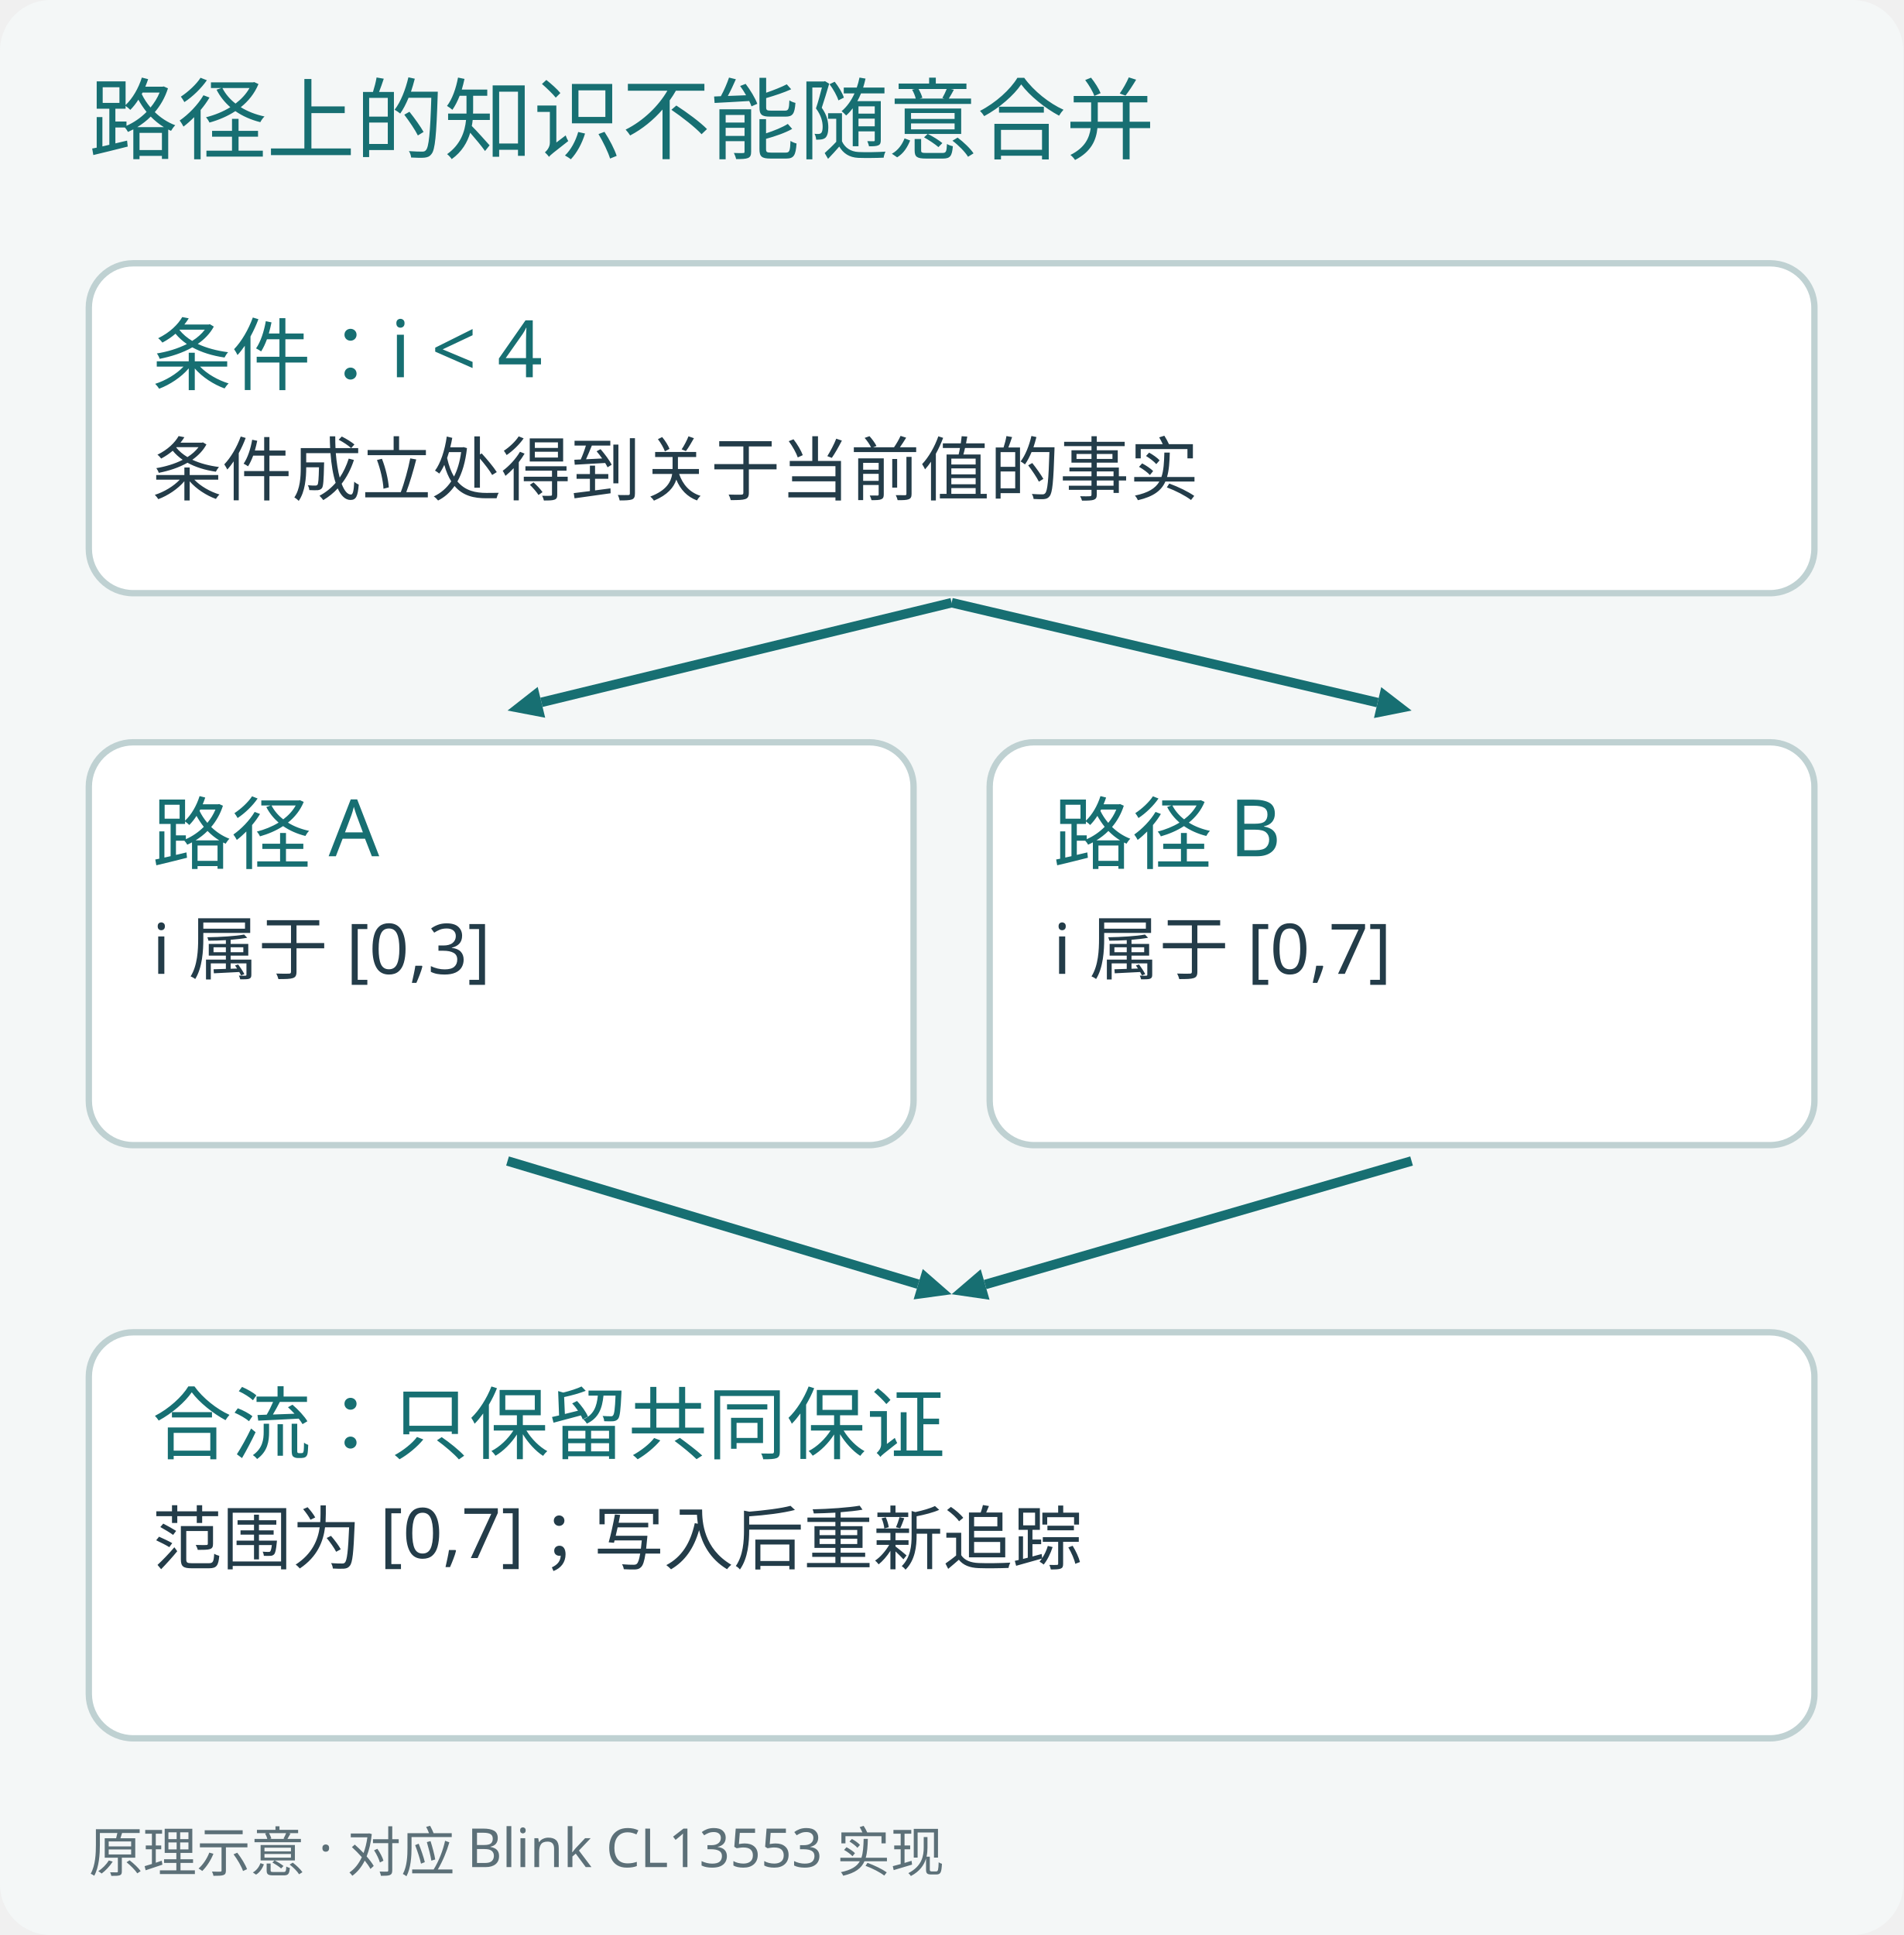
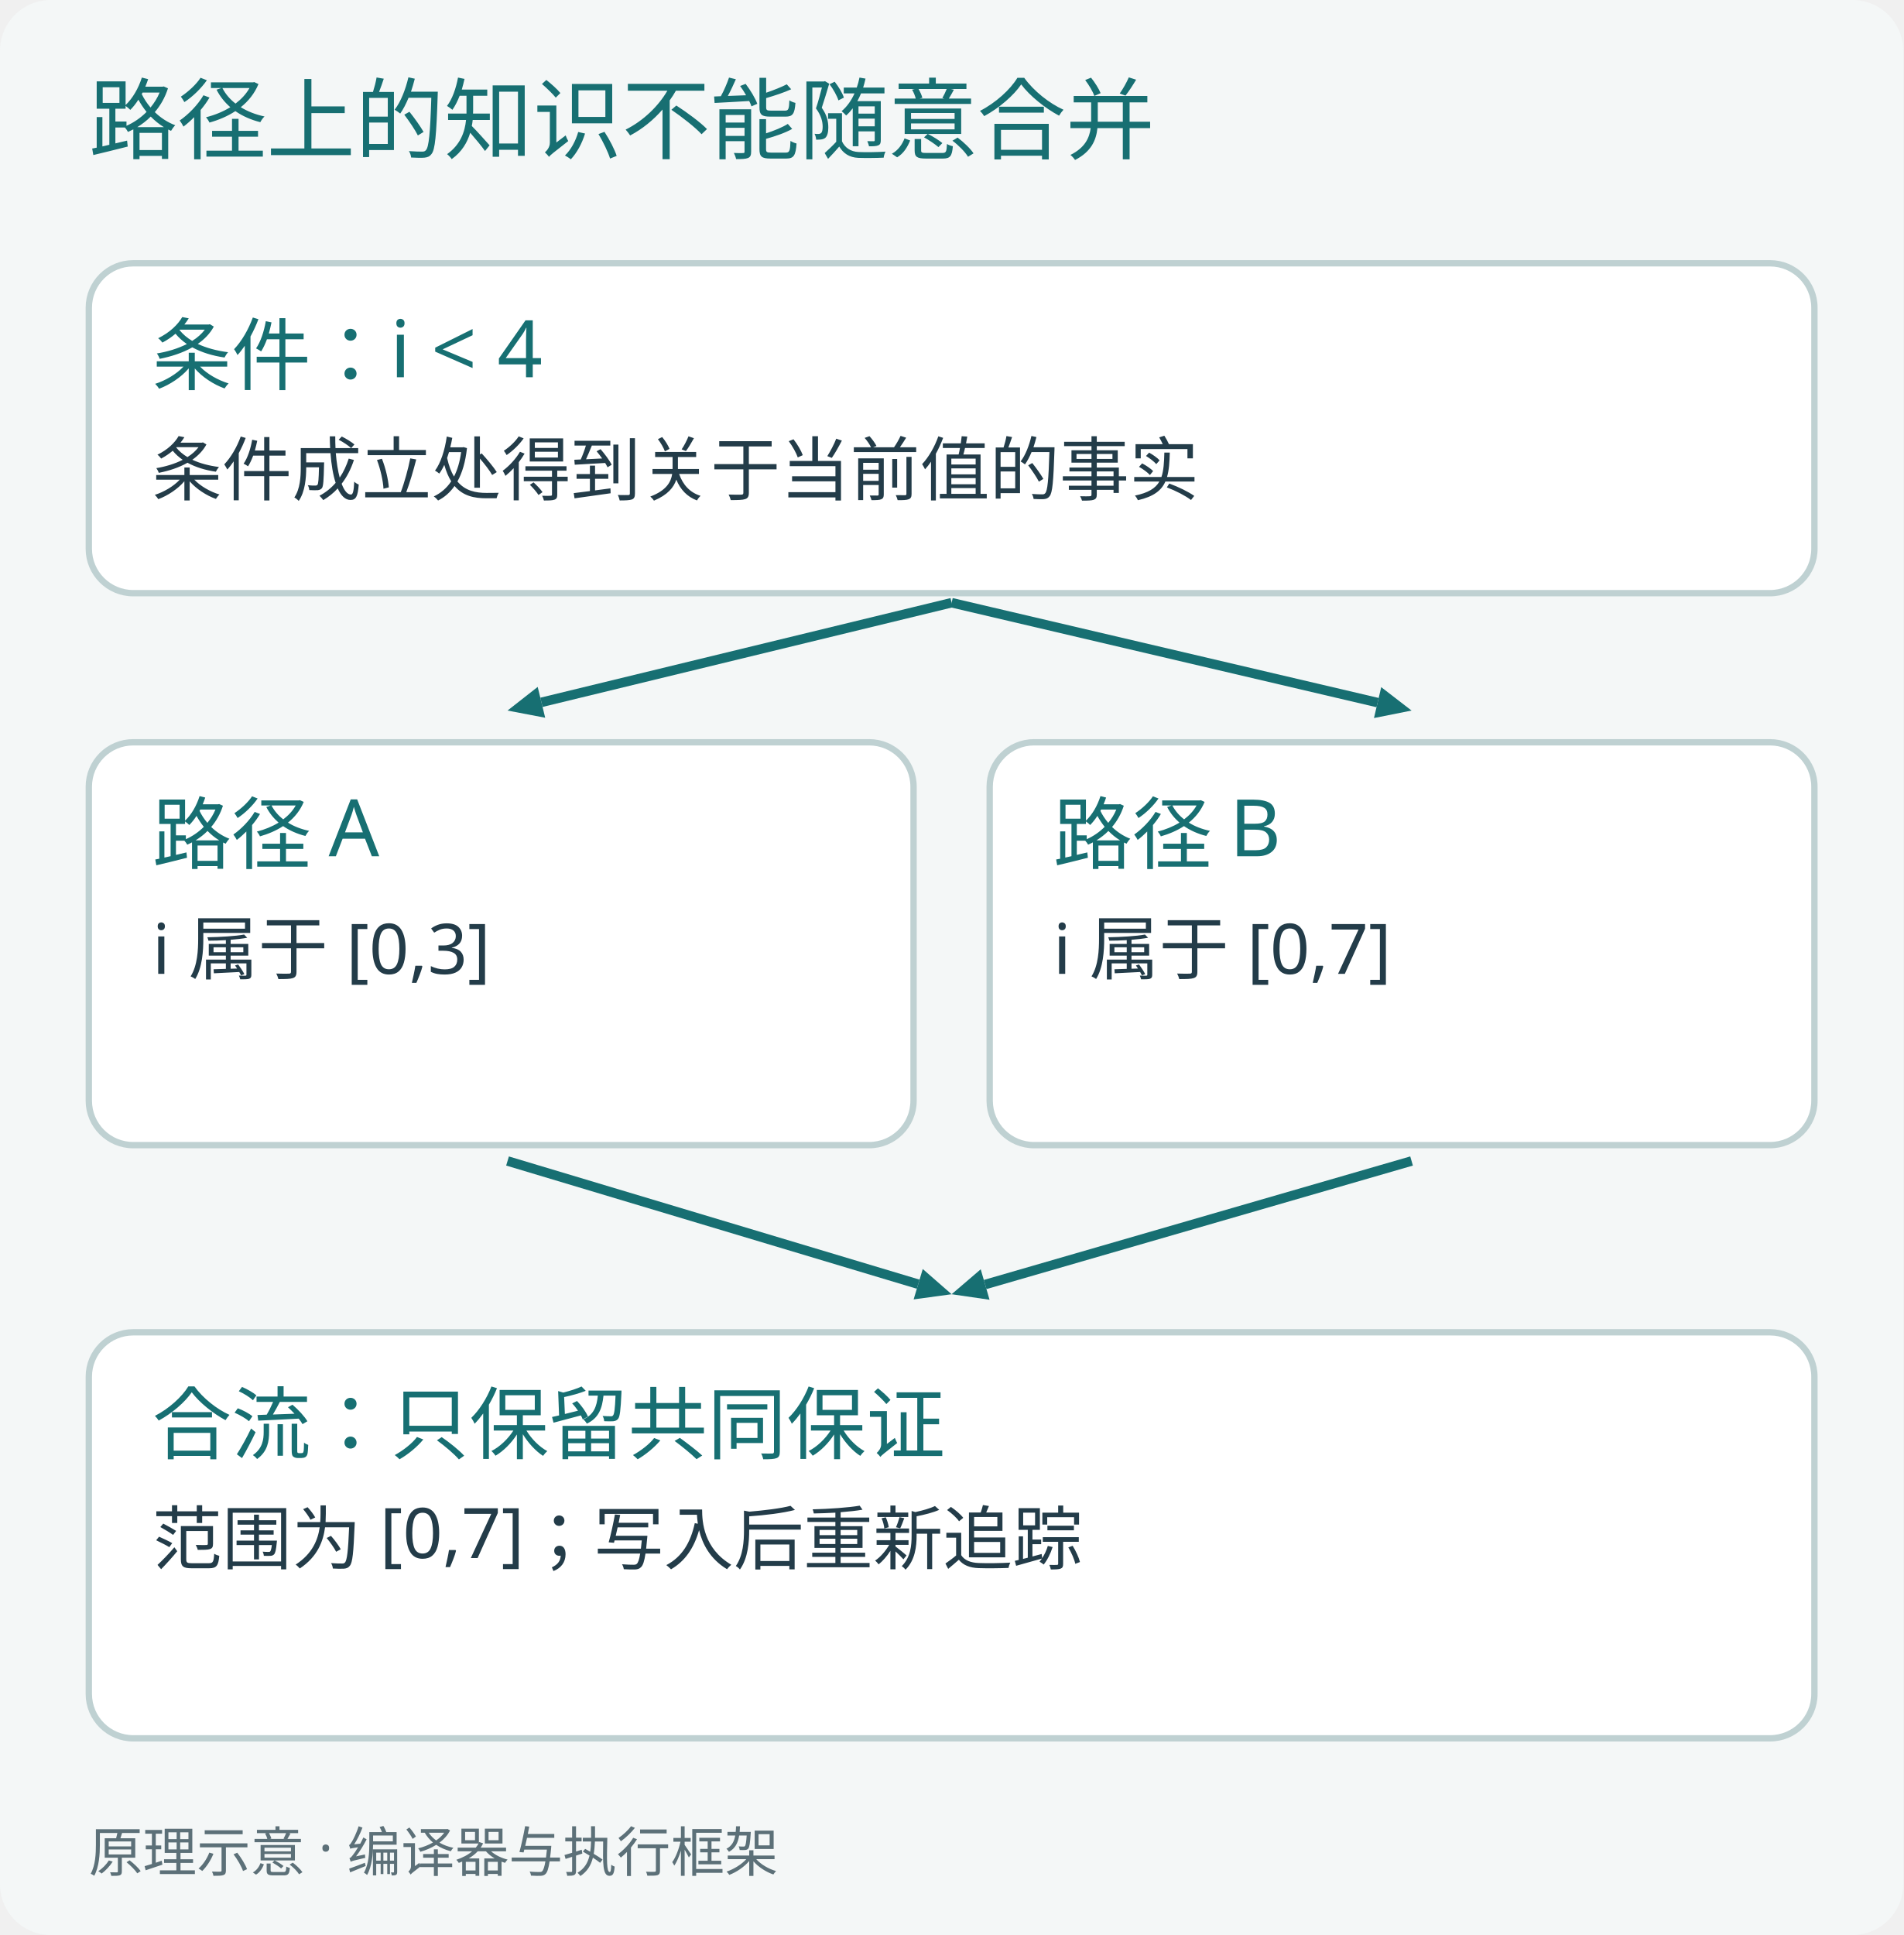
<svg xmlns="http://www.w3.org/2000/svg" width="600" height="610" viewBox="0 0 600 610">
  <defs>
    <marker id="a" viewBox="0 0 10 10" refX="8" refY="5" markerWidth="7" markerHeight="7" orient="auto">
      <path d="M 0 0 L 10 5 L 0 10 z" fill="#176f72" />
    </marker>
  </defs>
  <rect width="600" height="610" rx="16" fill="#f4f7f7" />
  <text x="28" y="48" font-family="SimHei" font-size="28" fill="#176f72" text-anchor="start">路径上的知识不能随意合并</text>
  <rect x="28" y="83" width="544" height="104" rx="14" fill="white" stroke="#bfd1d2" stroke-width="2" />
  <text x="48" y="121" font-family="SimHei" font-size="25" fill="#176f72" text-anchor="start">条件：i &lt; 4</text>
  <text x="48" y="156" font-family="SimHei" font-size="22" fill="#233c49" text-anchor="start">条件成立处得到关于当前值的事实</text>
  <path d="M300,190 L170.689,221.404" stroke="#176f72" stroke-width="3" fill="none" />
  <polygon points="160,224 169.509,216.545 171.869,226.263" fill="#176f72" />
  <path d="M300,190 L434.29,221.489" stroke="#176f72" stroke-width="3" fill="none" />
  <polygon points="445,224 433.149,226.357 435.432,216.621" fill="#176f72" />
  <rect x="28" y="234" width="260" height="127" rx="14" fill="white" stroke="#bfd1d2" stroke-width="2" />
  <text x="48" y="272" font-family="SimHei" font-size="25" fill="#176f72" text-anchor="start">路径 A</text>
  <text x="48" y="307" font-family="SimHei" font-size="22" fill="#233c49" text-anchor="start">i 属于 [0,3]</text>
  <rect x="312" y="234" width="260" height="127" rx="14" fill="white" stroke="#bfd1d2" stroke-width="2" />
  <text x="332" y="272" font-family="SimHei" font-size="25" fill="#176f72" text-anchor="start">路径 B</text>
  <text x="332" y="307" font-family="SimHei" font-size="22" fill="#233c49" text-anchor="start">i 属于 [0,7]</text>
  <path d="M160,366 L289.464,404.839" stroke="#176f72" stroke-width="3" fill="none" />
  <polygon points="300,408 288.027,409.628 290.901,400.05" fill="#176f72" />
  <path d="M445,366 L310.566,404.94" stroke="#176f72" stroke-width="3" fill="none" />
  <polygon points="300,408 309.175,400.137 311.957,409.742" fill="#176f72" />
  <rect x="28" y="420" width="544" height="128" rx="14" fill="white" stroke="#bfd1d2" stroke-width="2" />
  <text x="48" y="458" font-family="SimHei" font-size="25" fill="#176f72" text-anchor="start">合流：只保留共同保证</text>
  <text x="48" y="493" font-family="SimHei" font-size="22" fill="#233c49" text-anchor="start">范围为 [0,7]；写入后重新追踪</text>
-   <text x="28" y="590" font-family="SimHei" font-size="17" fill="#5c7078" text-anchor="start">原理示意 · 对应 Blink CL13553 实现</text>
+   <text x="28" y="590" font-family="SimHei" font-size="17" fill="#5c7078" text-anchor="start">原理示意 · 编译器与执行框架</text>
</svg>
